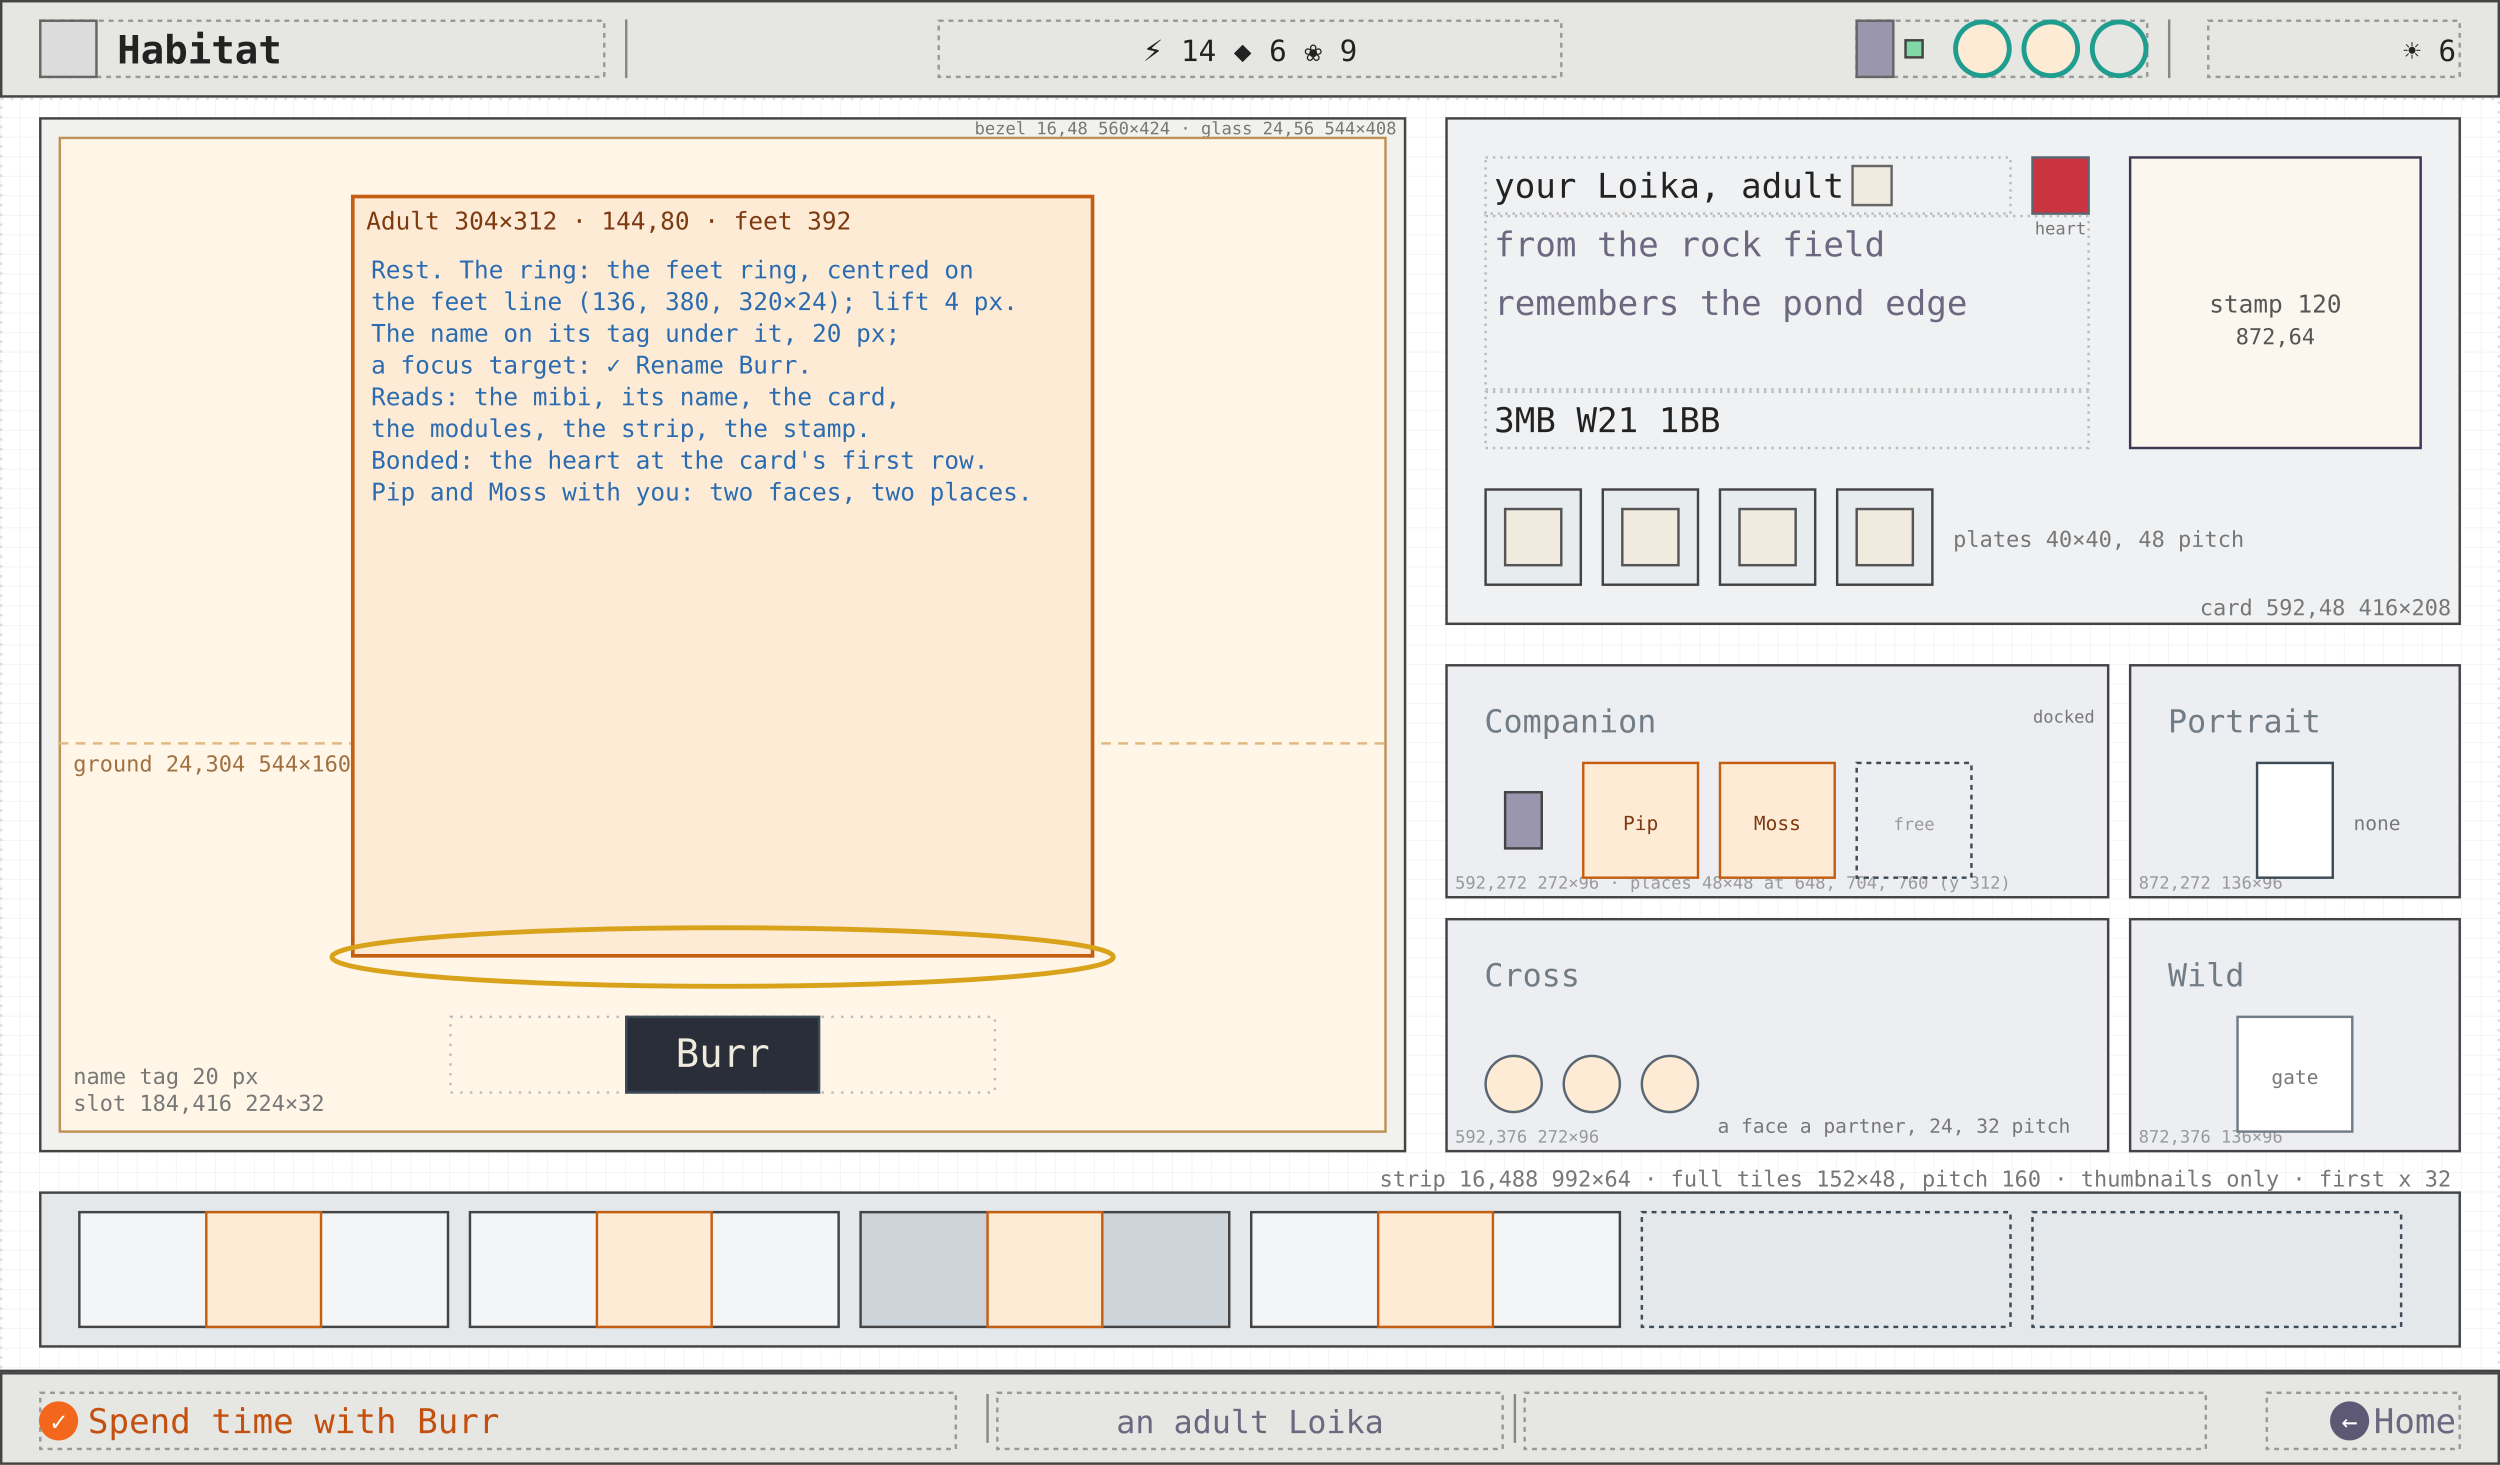
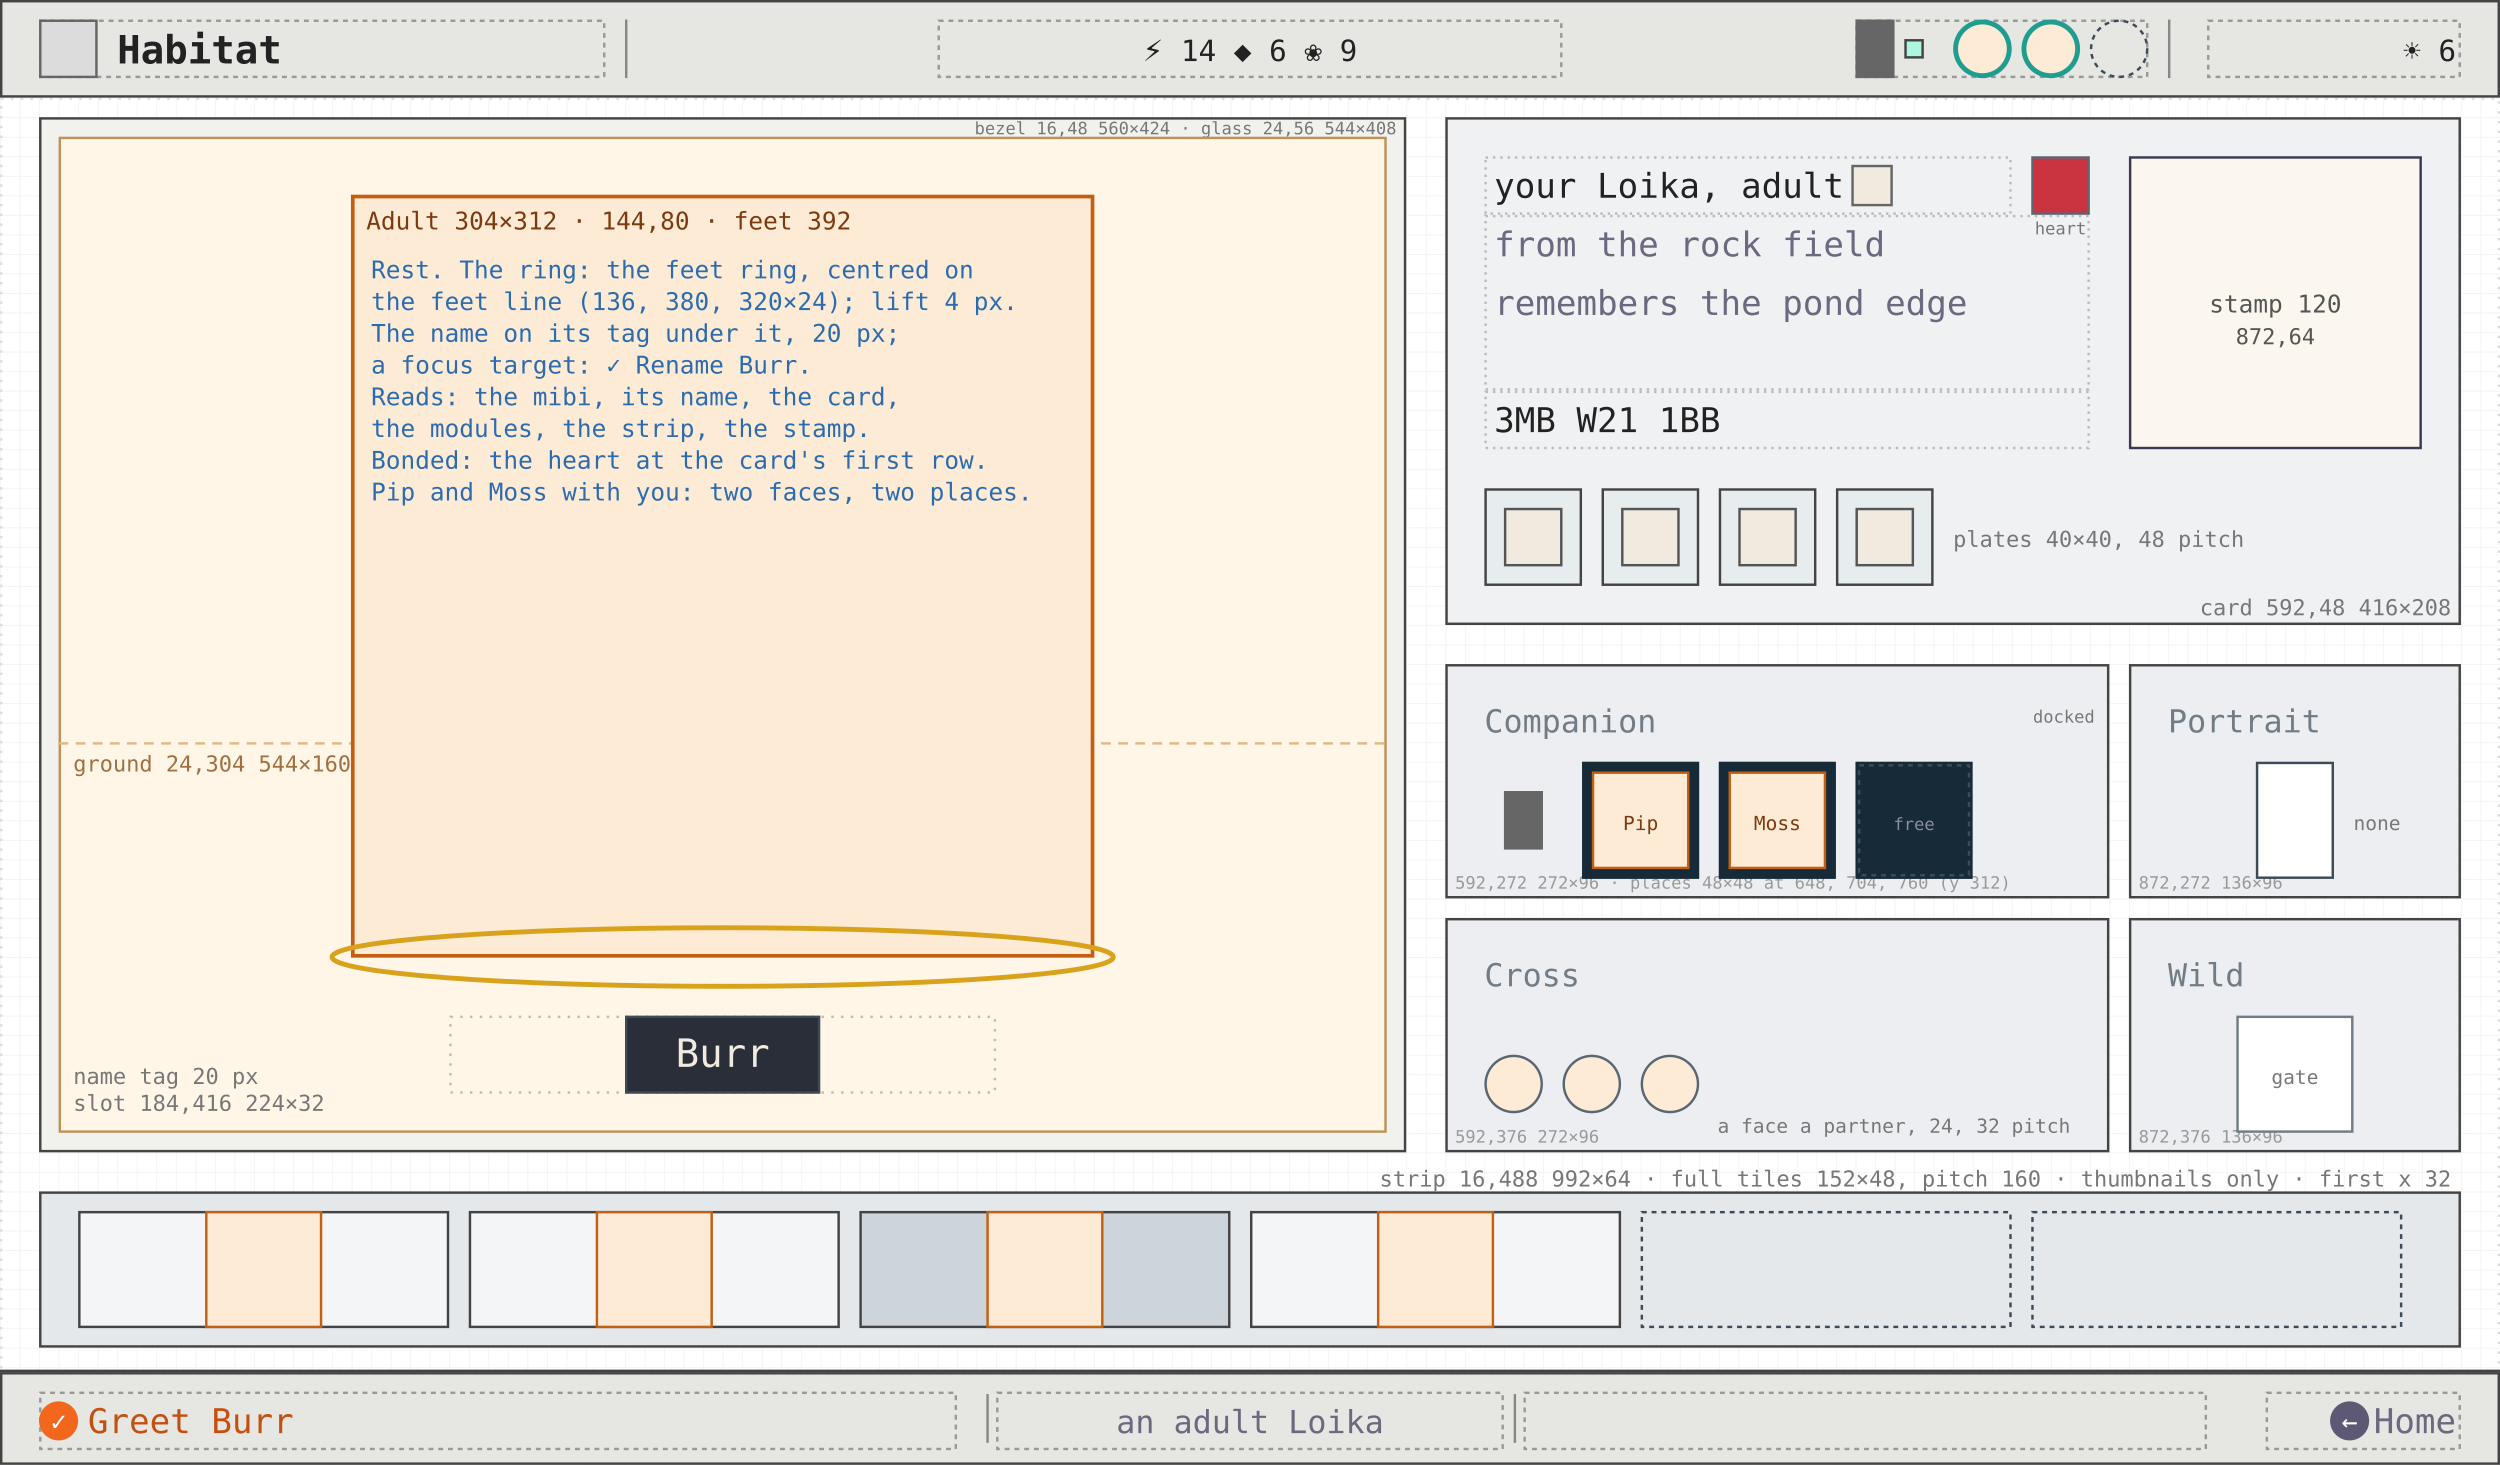
<svg xmlns="http://www.w3.org/2000/svg" viewBox="0 0 1024 600" width="1024" height="600" font-family="ui-monospace, Menlo, Consolas, monospace">
  <defs>
    <pattern id="g8" width="8" height="8" patternUnits="userSpaceOnUse">
      <path d="M8 0H0V8" fill="none" stroke="#efefef" stroke-width="0.5" />
    </pattern>
  </defs>
  <rect width="1024" height="600" fill="#ffffff" />
  <rect width="1024" height="600" fill="url(#g8)" />
  <rect x="0.5" y="40.5" width="1023" height="521" fill="none" stroke="#ddd" stroke-width="1" stroke-dasharray="1 3" />
  <rect x="16.5" y="48.5" width="559" height="423" fill="#f1f1ee" stroke="#444" stroke-width="1" />
  <text x="572" y="55" font-size="7" fill="#777" text-anchor="end">bezel 16,48 560×424 · glass 24,56 544×408</text>
  <rect x="24.5" y="56.5" width="543" height="407" fill="#fff6e8" stroke="#bf9157" stroke-width="1" />
  <line x1="24" y1="304.5" x2="568" y2="304.5" stroke="#e0b880" stroke-dasharray="4 3" />
  <text x="30" y="316" font-size="9" fill="#a07040">ground 24,304 544×160 (warm field)</text>
  <rect x="144.5" y="80.5" width="303" height="311" fill="#fdebd6" stroke="#c45f12" stroke-width="1.5" />
  <text x="150" y="94" font-size="10" fill="#7d3a10">Adult 304×312 · 144,80 · feet 392</text>
  <text x="152" y="114" font-size="10" fill="#2b6cb0">Rest. The ring: the feet ring, centred on</text>
  <text x="152" y="127" font-size="10" fill="#2b6cb0">the feet line (136, 380, 320×24); lift 4 px.</text>
  <text x="152" y="140" font-size="10" fill="#2b6cb0">The name on its tag under it, 20 px;</text>
  <text x="152" y="153" font-size="10" fill="#2b6cb0">a focus target: ✓ Rename Burr.</text>
  <text x="152" y="166" font-size="10" fill="#2b6cb0">Reads: the mibi, its name, the card,</text>
  <text x="152" y="179" font-size="10" fill="#2b6cb0">the modules, the strip, the stamp.</text>
  <text x="152" y="192" font-size="10" fill="#2b6cb0">Bonded: the heart at the card's first row.</text>
  <text x="152" y="205" font-size="10" fill="#2b6cb0">Pip and Moss with you: two faces, two places.</text>
  <ellipse cx="296" cy="392" rx="160" ry="12" fill="none" stroke="#d9a21b" stroke-width="2" />
  <rect x="184.5" y="416.5" width="223" height="31" fill="none" stroke="#bbb" stroke-width="1" stroke-dasharray="1 3" />
  <rect x="256.5" y="416.5" width="79" height="31" fill="#2a2e38" stroke="#3c4b57" />
  <text x="296" y="437" font-size="16" fill="#f1ebdf" text-anchor="middle" font-weight="500">Burr</text>
  <text x="30" y="444" font-size="9" fill="#777">name tag 20 px</text>
  <text x="30" y="455" font-size="9" fill="#777">slot 184,416 224×32</text>
  <rect x="592.5" y="48.5" width="415" height="207" fill="#f0f1f3" stroke="#444" stroke-width="1" />
  <rect x="608.5" y="64.5" width="215" height="23" fill="none" stroke="#bbb" stroke-width="1" stroke-dasharray="1 2" />
  <text x="612" y="81" font-size="14" fill="#222">your Loika, adult</text>
  <rect x="832.5" y="64.5" width="23" height="23" fill="#c93440" stroke="#5a6672" stroke-width="1" />
  <text x="844" y="96" font-size="7" fill="#777" text-anchor="middle">heart</text>
  <rect x="758.8" y="68" width="16" height="16" fill="#f1ebdf" stroke="#666" />
  <rect x="608.5" y="88.5" width="247" height="71" fill="none" stroke="#bbb" stroke-width="1" stroke-dasharray="1 2" />
  <text x="612" y="105" font-size="14" fill="#6b6880">from the rock field</text>
  <text x="612" y="129" font-size="14" fill="#6b6880">remembers the pond edge</text>
  <rect x="608.5" y="160.5" width="247" height="23" fill="none" stroke="#bbb" stroke-width="1" stroke-dasharray="1 2" />
  <text x="612" y="177" font-size="14" fill="#222">3MB W21 1BB</text>
  <rect x="872.5" y="64.5" width="119" height="119" fill="#fbf7ee" stroke="#3d3954" stroke-width="1" />
  <text x="932" y="128" font-size="10" fill="#555" text-anchor="middle">stamp 120</text>
  <text x="932" y="141" font-size="9" fill="#555" text-anchor="middle">872,64</text>
  <text x="600" y="59" font-size="9" fill="#555" />
  <rect x="608.5" y="200.5" width="39" height="39" fill="#e7ecef" stroke="#444" stroke-width="1" />
  <rect x="616.5" y="208.5" width="23" height="23" fill="#f1ebdf" stroke="#555" />
  <rect x="656.5" y="200.5" width="39" height="39" fill="#e7ecef" stroke="#444" stroke-width="1" />
  <rect x="664.5" y="208.5" width="23" height="23" fill="#f1ebdf" stroke="#555" />
  <rect x="704.5" y="200.5" width="39" height="39" fill="#e7ecef" stroke="#444" stroke-width="1" />
  <rect x="712.5" y="208.5" width="23" height="23" fill="#f1ebdf" stroke="#555" />
  <rect x="752.5" y="200.5" width="39" height="39" fill="#e7ecef" stroke="#444" stroke-width="1" />
  <rect x="760.5" y="208.5" width="23" height="23" fill="#f1ebdf" stroke="#555" />
  <text x="800" y="224" font-size="9" fill="#777">plates 40×40, 48 pitch</text>
  <text x="1004" y="252" font-size="9" fill="#777" text-anchor="end">card 592,48 416×208</text>
  <rect x="592.5" y="272.5" width="271" height="95" fill="#eceef1" stroke="#444" stroke-width="1" />
  <text x="608" y="300" font-size="13" fill="#717c86">Companion</text>
  <text x="596" y="364" font-size="7" fill="#999">592,272 272×96 · places 48×48 at 648, 704, 760 (y 312)</text>
-   <rect x="616.5" y="324.5" width="15" height="23" fill="#9a96ae" stroke="#444" stroke-width="1" />
-   <rect x="648.5" y="312.5" width="47" height="47" fill="#fdebd6" stroke="#c45f12" stroke-width="1" />
+   <rect x="616.5" y="324.5" width="15" height="23" fill="#666" stroke="#666" stroke-width="1" />
+   <rect x="648.5" y="312.5" width="47" height="47" fill="#162a37" stroke="#162a37" stroke-width="1" />
+   <rect x="652.5" y="316.5" width="39" height="39" fill="#fdebd6" stroke="#c45f12" stroke-width="1" />
  <text x="672" y="340" font-size="8" fill="#7d3a10" text-anchor="middle">Pip</text>
-   <rect x="704.5" y="312.5" width="47" height="47" fill="#fdebd6" stroke="#c45f12" stroke-width="1" />
+   <rect x="704.5" y="312.5" width="47" height="47" fill="#162a37" stroke="#162a37" stroke-width="1" />
+   <rect x="708.5" y="316.5" width="39" height="39" fill="#fdebd6" stroke="#c45f12" stroke-width="1" />
  <text x="728" y="340" font-size="8" fill="#7d3a10" text-anchor="middle">Moss</text>
-   <rect x="760.5" y="312.5" width="47" height="47" fill="none" stroke="#3c4b57" stroke-width="1" stroke-dasharray="2 2" />
-   <text x="784" y="340" font-size="7" fill="#999" text-anchor="middle">free</text>
+   <rect x="760.5" y="312.5" width="47" height="47" fill="#162a37" stroke="#162a37" stroke-width="1" />
+   <rect x="761.5" y="313.5" width="45" height="45" fill="none" stroke="#3c4b57" stroke-width="1" stroke-dasharray="2 2" />
+   <text x="784" y="340" font-size="7" fill="#8d8aa6" text-anchor="middle">free</text>
  <text x="858" y="296" font-size="7" fill="#777" text-anchor="end">docked</text>
  <rect x="872.5" y="272.5" width="135" height="95" fill="#eceef1" stroke="#444" stroke-width="1" />
  <text x="888" y="300" font-size="13" fill="#717c86">Portrait</text>
  <text x="876" y="364" font-size="7" fill="#999">872,272 136×96</text>
  <rect x="924.5" y="312.5" width="31" height="47" fill="#fff" stroke="#3c4b57" stroke-width="1" />
  <text x="964" y="340" font-size="8" fill="#777">none</text>
  <rect x="592.5" y="376.5" width="271" height="95" fill="#eceef1" stroke="#444" stroke-width="1" />
  <text x="608" y="404" font-size="13" fill="#717c86">Cross</text>
  <text x="596" y="468" font-size="7" fill="#999">592,376 272×96</text>
  <rect x="608.5" y="432.5" width="23" height="23" fill="#fdebd6" stroke="#5a6672" stroke-width="1" rx="12" />
  <rect x="640.5" y="432.5" width="23" height="23" fill="#fdebd6" stroke="#5a6672" stroke-width="1" rx="12" />
  <rect x="672.5" y="432.5" width="23" height="23" fill="#fdebd6" stroke="#5a6672" stroke-width="1" rx="12" />
  <text x="848" y="464" font-size="8" fill="#777" text-anchor="end">a face a partner, 24, 32 pitch</text>
  <rect x="872.5" y="376.5" width="135" height="95" fill="#eceef1" stroke="#444" stroke-width="1" />
  <text x="888" y="404" font-size="13" fill="#717c86">Wild</text>
  <text x="876" y="468" font-size="7" fill="#999">872,376 136×96</text>
  <rect x="916.5" y="416.5" width="47" height="47" fill="#fff" stroke="#717c86" stroke-width="1" />
  <text x="940" y="444" font-size="8" fill="#777" text-anchor="middle">gate</text>
  <rect x="16.5" y="488.5" width="991" height="63" fill="#e4e8ea" stroke="#444" stroke-width="1" />
  <rect x="32.5" y="496.5" width="151" height="47" fill="#f4f5f7" stroke="#444" stroke-width="1" />
  <rect x="84.5" y="496.5" width="47" height="47" fill="#fdebd6" stroke="#c45f12" stroke-width="1" />
  <rect x="192.5" y="496.5" width="151" height="47" fill="#f4f5f7" stroke="#444" stroke-width="1" />
  <rect x="244.5" y="496.5" width="47" height="47" fill="#fdebd6" stroke="#c45f12" stroke-width="1" />
  <rect x="352.5" y="496.5" width="151" height="47" fill="#cdd5db" stroke="#444" stroke-width="1" />
  <rect x="404.5" y="496.5" width="47" height="47" fill="#fdebd6" stroke="#c45f12" stroke-width="1" />
  <rect x="512.5" y="496.5" width="151" height="47" fill="#f4f5f7" stroke="#444" stroke-width="1" />
  <rect x="564.5" y="496.5" width="47" height="47" fill="#fdebd6" stroke="#c45f12" stroke-width="1" />
  <rect x="672.5" y="496.5" width="151" height="47" fill="none" stroke="#3c4b57" stroke-width="1" stroke-dasharray="2 2" />
  <rect x="832.5" y="496.5" width="151" height="47" fill="none" stroke="#3c4b57" stroke-width="1" stroke-dasharray="2 2" />
  <text x="1004" y="486" font-size="9" fill="#777" text-anchor="end">strip 16,488 992×64 · full tiles 152×48, pitch 160 · thumbnails only · first x 32</text>
  <rect x="0.5" y="0.5" width="1023" height="39" fill="#e6e6e2" stroke="#444" stroke-width="1" />
  <rect x="16.5" y="8.5" width="231" height="23" fill="none" stroke="#999" stroke-width="1" stroke-dasharray="2 2" />
  <rect x="16.5" y="8.5" width="23" height="23" fill="#dcdcdc" stroke="#666" stroke-width="1" />
  <text x="48" y="26" font-size="16" fill="#222" font-weight="600">Habitat</text>
  <line x1="256.5" y1="8" x2="256.5" y2="32" stroke="#888" stroke-width="1" />
  <line x1="888.5" y1="8" x2="888.5" y2="32" stroke="#888" stroke-width="1" />
  <rect x="384.5" y="8.5" width="255" height="23" fill="none" stroke="#999" stroke-width="1" stroke-dasharray="2 2" />
  <text x="512" y="25" font-size="12" fill="#222" text-anchor="middle">⚡ 14   ◆ 6   ❀ 9</text>
  <rect x="760.5" y="8.5" width="119" height="23" fill="none" stroke="#999" stroke-width="1" stroke-dasharray="2 2" />
-   <rect x="760.5" y="8.5" width="15" height="23" fill="#9a96ae" stroke="#666" stroke-width="1" />
-   <rect x="780.5" y="16.5" width="7" height="7" fill="#7fd8a6" stroke="#444" stroke-width="1" />
+   <rect x="760.5" y="8.5" width="15" height="23" fill="#666" stroke="#666" stroke-width="1" />
+   <rect x="780.5" y="16.5" width="7" height="7" fill="#adf6e0" stroke="#444" stroke-width="1" />
  <circle cx="812" cy="20" r="11" fill="#fdebd6" stroke="#1f9d8f" stroke-width="2" />
  <circle cx="840" cy="20" r="11" fill="#fdebd6" stroke="#1f9d8f" stroke-width="2" />
-   <circle cx="868" cy="20" r="11" fill="none" stroke="#1f9d8f" stroke-width="2" />
+   <circle cx="868" cy="20" r="11.5" fill="none" stroke="#3c4b57" stroke-width="1" stroke-dasharray="2 2" />
  <rect x="904.5" y="8.5" width="103" height="23" fill="none" stroke="#999" stroke-width="1" stroke-dasharray="2 2" />
  <text x="1006" y="25" font-size="12" fill="#222" text-anchor="end">☀ 6</text>
  <line x1="0" y1="561.5" x2="1024" y2="561.5" stroke="#444" stroke-width="1" />
  <rect x="0.5" y="562.5" width="1023" height="37" fill="#e6e6e2" stroke="#444" stroke-width="1" />
  <rect x="16.5" y="570.5" width="375" height="23" fill="none" stroke="#999" stroke-width="1" stroke-dasharray="2 2" />
  <rect x="408.5" y="570.5" width="207" height="23" fill="none" stroke="#999" stroke-width="1" stroke-dasharray="2 2" />
  <rect x="624.5" y="570.5" width="279" height="23" fill="none" stroke="#999" stroke-width="1" stroke-dasharray="2 2" />
  <rect x="928.5" y="570.5" width="79" height="23" fill="none" stroke="#999" stroke-width="1" stroke-dasharray="2 2" />
  <line x1="404.5" y1="571" x2="404.5" y2="591" stroke="#888" stroke-width="1" />
  <line x1="620.5" y1="571" x2="620.5" y2="591" stroke="#888" stroke-width="1" />
  <circle cx="24" cy="582" r="8" fill="#f2671b" />
  <text x="24" y="586" font-size="11" fill="#fff" text-anchor="middle">✓</text>
-   <text x="36" y="587" font-size="14" fill="#c4500f">Spend time with Burr</text>
+   <text x="36" y="587" font-size="14" fill="#c4500f">Greet Burr</text>
  <text x="512" y="587" font-size="13" fill="#6b6880" text-anchor="middle">an adult Loika</text>
  <circle cx="962.4" cy="582" r="8" fill="#5d5974" />
  <text x="962.4" y="586" font-size="11" fill="#fff" text-anchor="middle">←</text>
  <text x="1006" y="587" font-size="14" fill="#6b6880" text-anchor="end">Home</text>
</svg>
